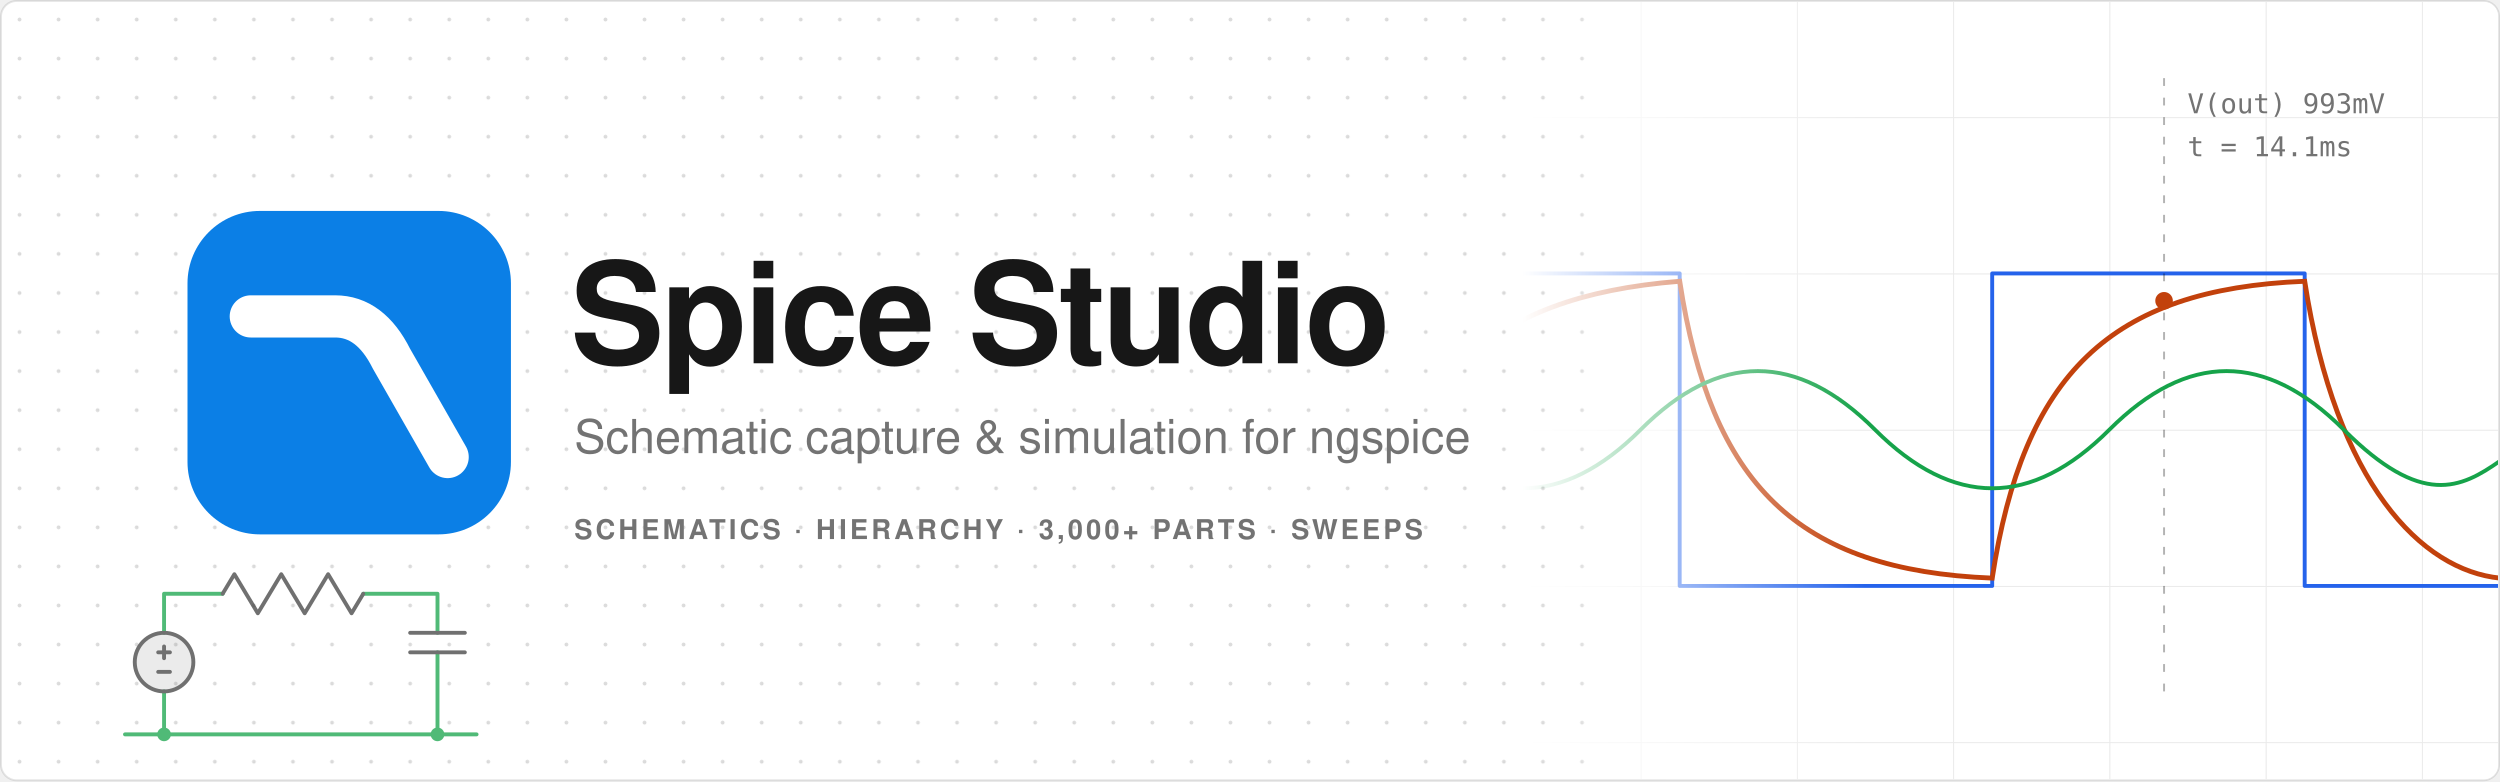
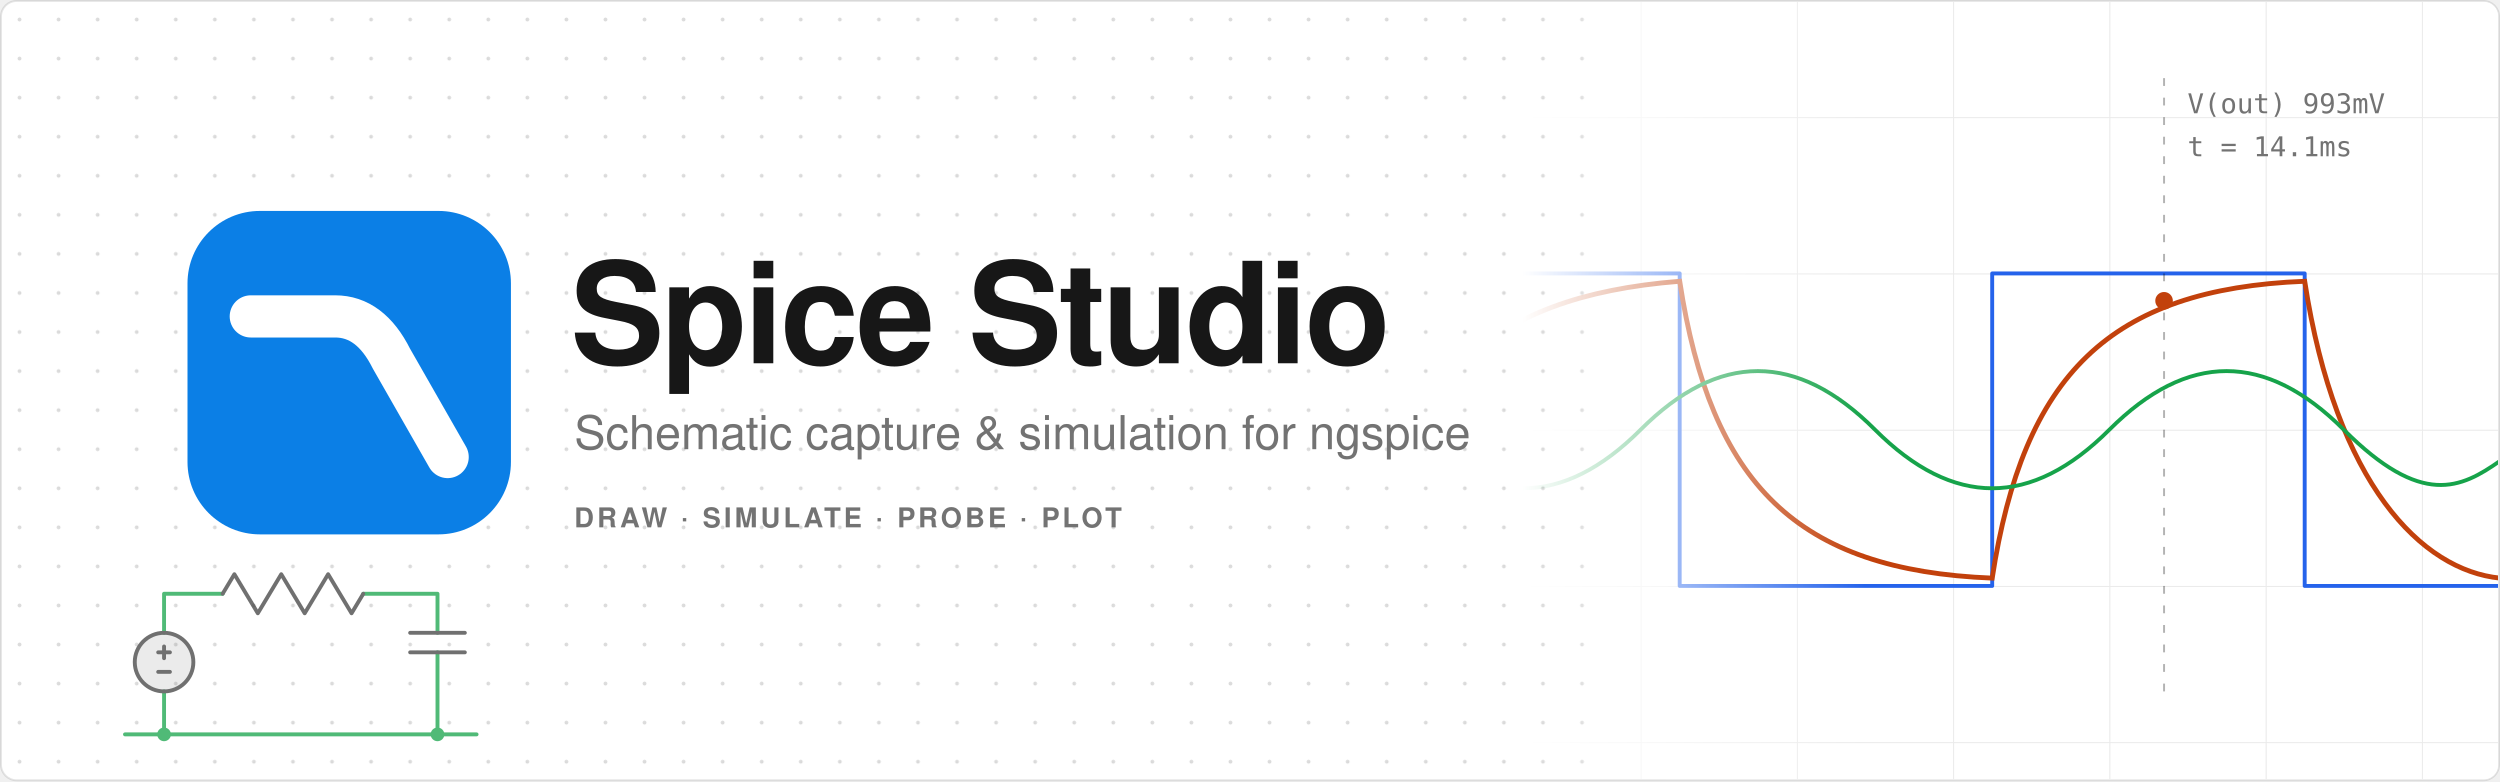
<svg xmlns="http://www.w3.org/2000/svg" viewBox="0 0 1280 400" width="1280" height="400" role="img" aria-labelledby="t d">
  <defs>
    <linearGradient id="fadeR" x1="0" y1="0" x2="1" y2="0">
      <stop offset="0" stop-color="#fff" stop-opacity="0" />
      <stop offset="0.35" stop-color="#fff" stop-opacity="1" />
    </linearGradient>
    <mask id="scopeMask">
      <rect x="780" y="0" width="500" height="400" fill="url(#fadeR)" />
    </mask>
    <clipPath id="frame">
      <rect x="1" y="1" width="1278" height="398" rx="7" />
    </clipPath>
    <pattern id="dots" width="20" height="20" patternUnits="userSpaceOnUse">
      <circle cx="10" cy="10" r="1" fill="#000000" fill-opacity="0.14" />
    </pattern>
    <pattern id="grid" width="80" height="80" x="40" y="60" patternUnits="userSpaceOnUse">
      <path d="M80 0H0V80" fill="none" stroke="#000000" stroke-opacity="0.08" stroke-width="1" />
    </pattern>
  </defs>
  <rect x="0.5" y="0.5" width="1279" height="399" rx="8" fill="#ffffff" stroke="#000000" stroke-opacity="0.1" />
  <g clip-path="url(#frame)">
    <rect width="820" height="400" fill="url(#dots)" />
    <g mask="url(#scopeMask)">
      <rect x="780" y="0" width="500" height="400" fill="#ffffff" />
      <rect x="560" y="0" width="720" height="400" fill="url(#grid)" />
      <path d="M600 300H700V140H860V300H1020V140H1180V300H1280" fill="none" stroke="#2563eb" stroke-width="2" stroke-linejoin="round" />
      <path d="M700 300C716 196 760 152 860 144C876 248 920 292 1020 296C1036 192 1080 148 1180 144C1196 248 1240 292 1280 296" fill="none" stroke="#c2410c" stroke-width="2.5" stroke-linecap="round" />
      <path d="M600 220C640 180 680 180 720 220S800 260 840 220S920 180 960 220S1040 260 1080 220S1160 180 1200 220S1260 250 1280 236" fill="none" stroke="#16a34a" stroke-width="2" />
      <path d="M1108 40V360" stroke="#000000" stroke-opacity="0.3" stroke-width="1" stroke-dasharray="4 6" />
-       <circle cx="1108" cy="154" r="4.5" fill="#c2410c" />
+       <circle cx="1108" cy="154.0" r="4.5" fill="#c2410c" />
      <g font-family="'SF Mono', ui-monospace, SFMono-Regular, Menlo, Consolas, monospace" font-size="14" fill="#737373">
        <text x="1120" y="58">V(out) 993mV</text>
        <text x="1120" y="80">t = 14.1ms</text>
      </g>
    </g>
  </g>
  <g transform="translate(-6 24)" fill="none" stroke-width="2" stroke-linejoin="round" stroke-linecap="round" opacity="0.75">
    <path stroke="#16a34a" d="M90 300V280H120M192 280H230V300M230 310V352M90 330V352M70 352H250" />
    <g stroke="#404040">
      <path d="M120 280l6-10 12 20 12-20 12 20 12-20 12 20 6-10M216 300H244M216 310H244" />
      <circle cx="90" cy="315" r="15" fill="#404040" fill-opacity="0.14" />
      <path d="M90 307V313M87 310H93M87 320H93" />
    </g>
    <g fill="#16a34a" stroke="none">
      <circle cx="90" cy="352" r="3.5" />
      <circle cx="230" cy="352" r="3.5" />
    </g>
  </g>
  <g transform="translate(96 108) scale(3.6) translate(-1 -1)">
    <rect x="1" y="1" width="46" height="46" rx="10.3" fill="#0b7fe6" />
    <path d="M10 16h12q5 0 8 6l8 14" fill="none" stroke="#fff" stroke-width="6" stroke-linecap="round" stroke-linejoin="round" />
  </g>
  <g font-family="-apple-system, BlinkMacSystemFont, 'Segoe UI', 'Helvetica Neue', Helvetica, Arial, sans-serif">
    <text x="292" y="186" font-size="72" font-weight="600" fill="#171717" letter-spacing="-1.5">Spice Studio</text>
-     <text x="294" y="232" font-size="24" fill="#737373">Schematic capture &amp; simulation for ngspice</text>
-     <text x="294" y="276" font-size="14" font-weight="600" fill="#737373" letter-spacing="1.6">SCHEMATICS · HIERARCHY · 3,000+ PARTS · SWEEPS</text>
+     <text x="294" y="230" font-size="24" fill="#737373">Schematic capture &amp; simulation for ngspice</text>
+     <text x="294" y="270" font-size="14" font-weight="600" fill="#737373" letter-spacing="1.6">DRAW · SIMULATE · PROBE · PLOT</text>
  </g>
</svg>
